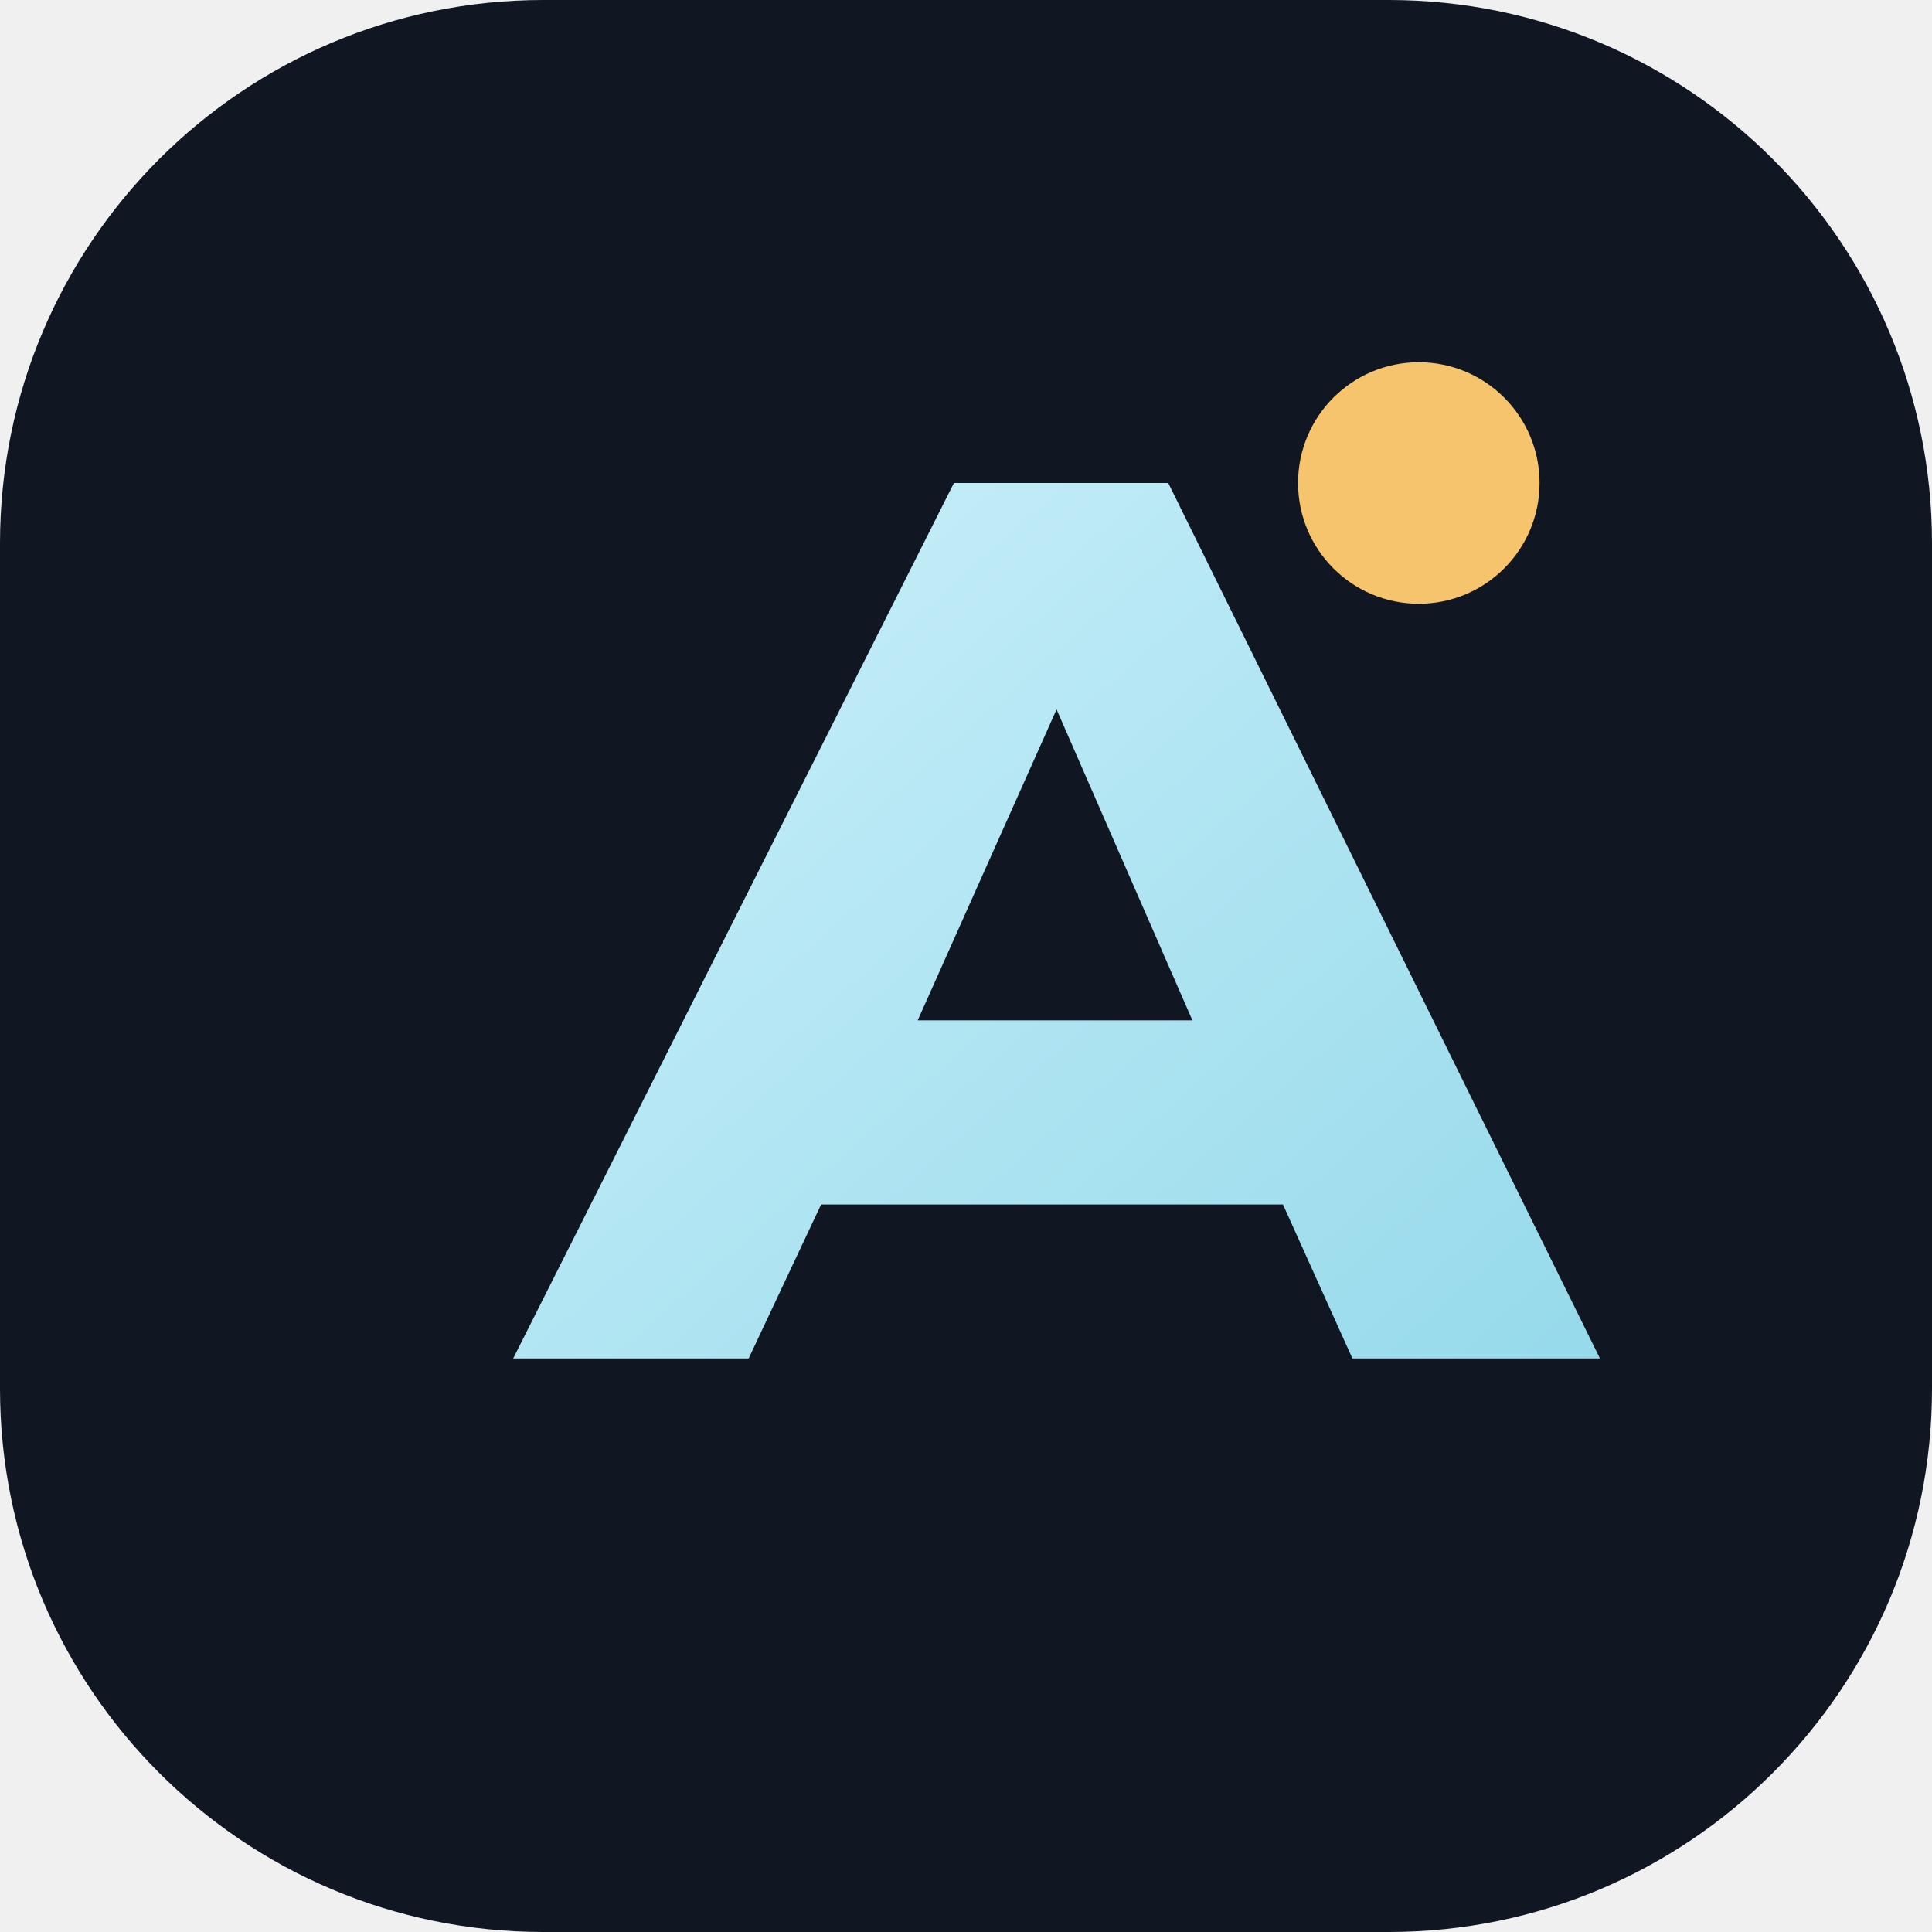
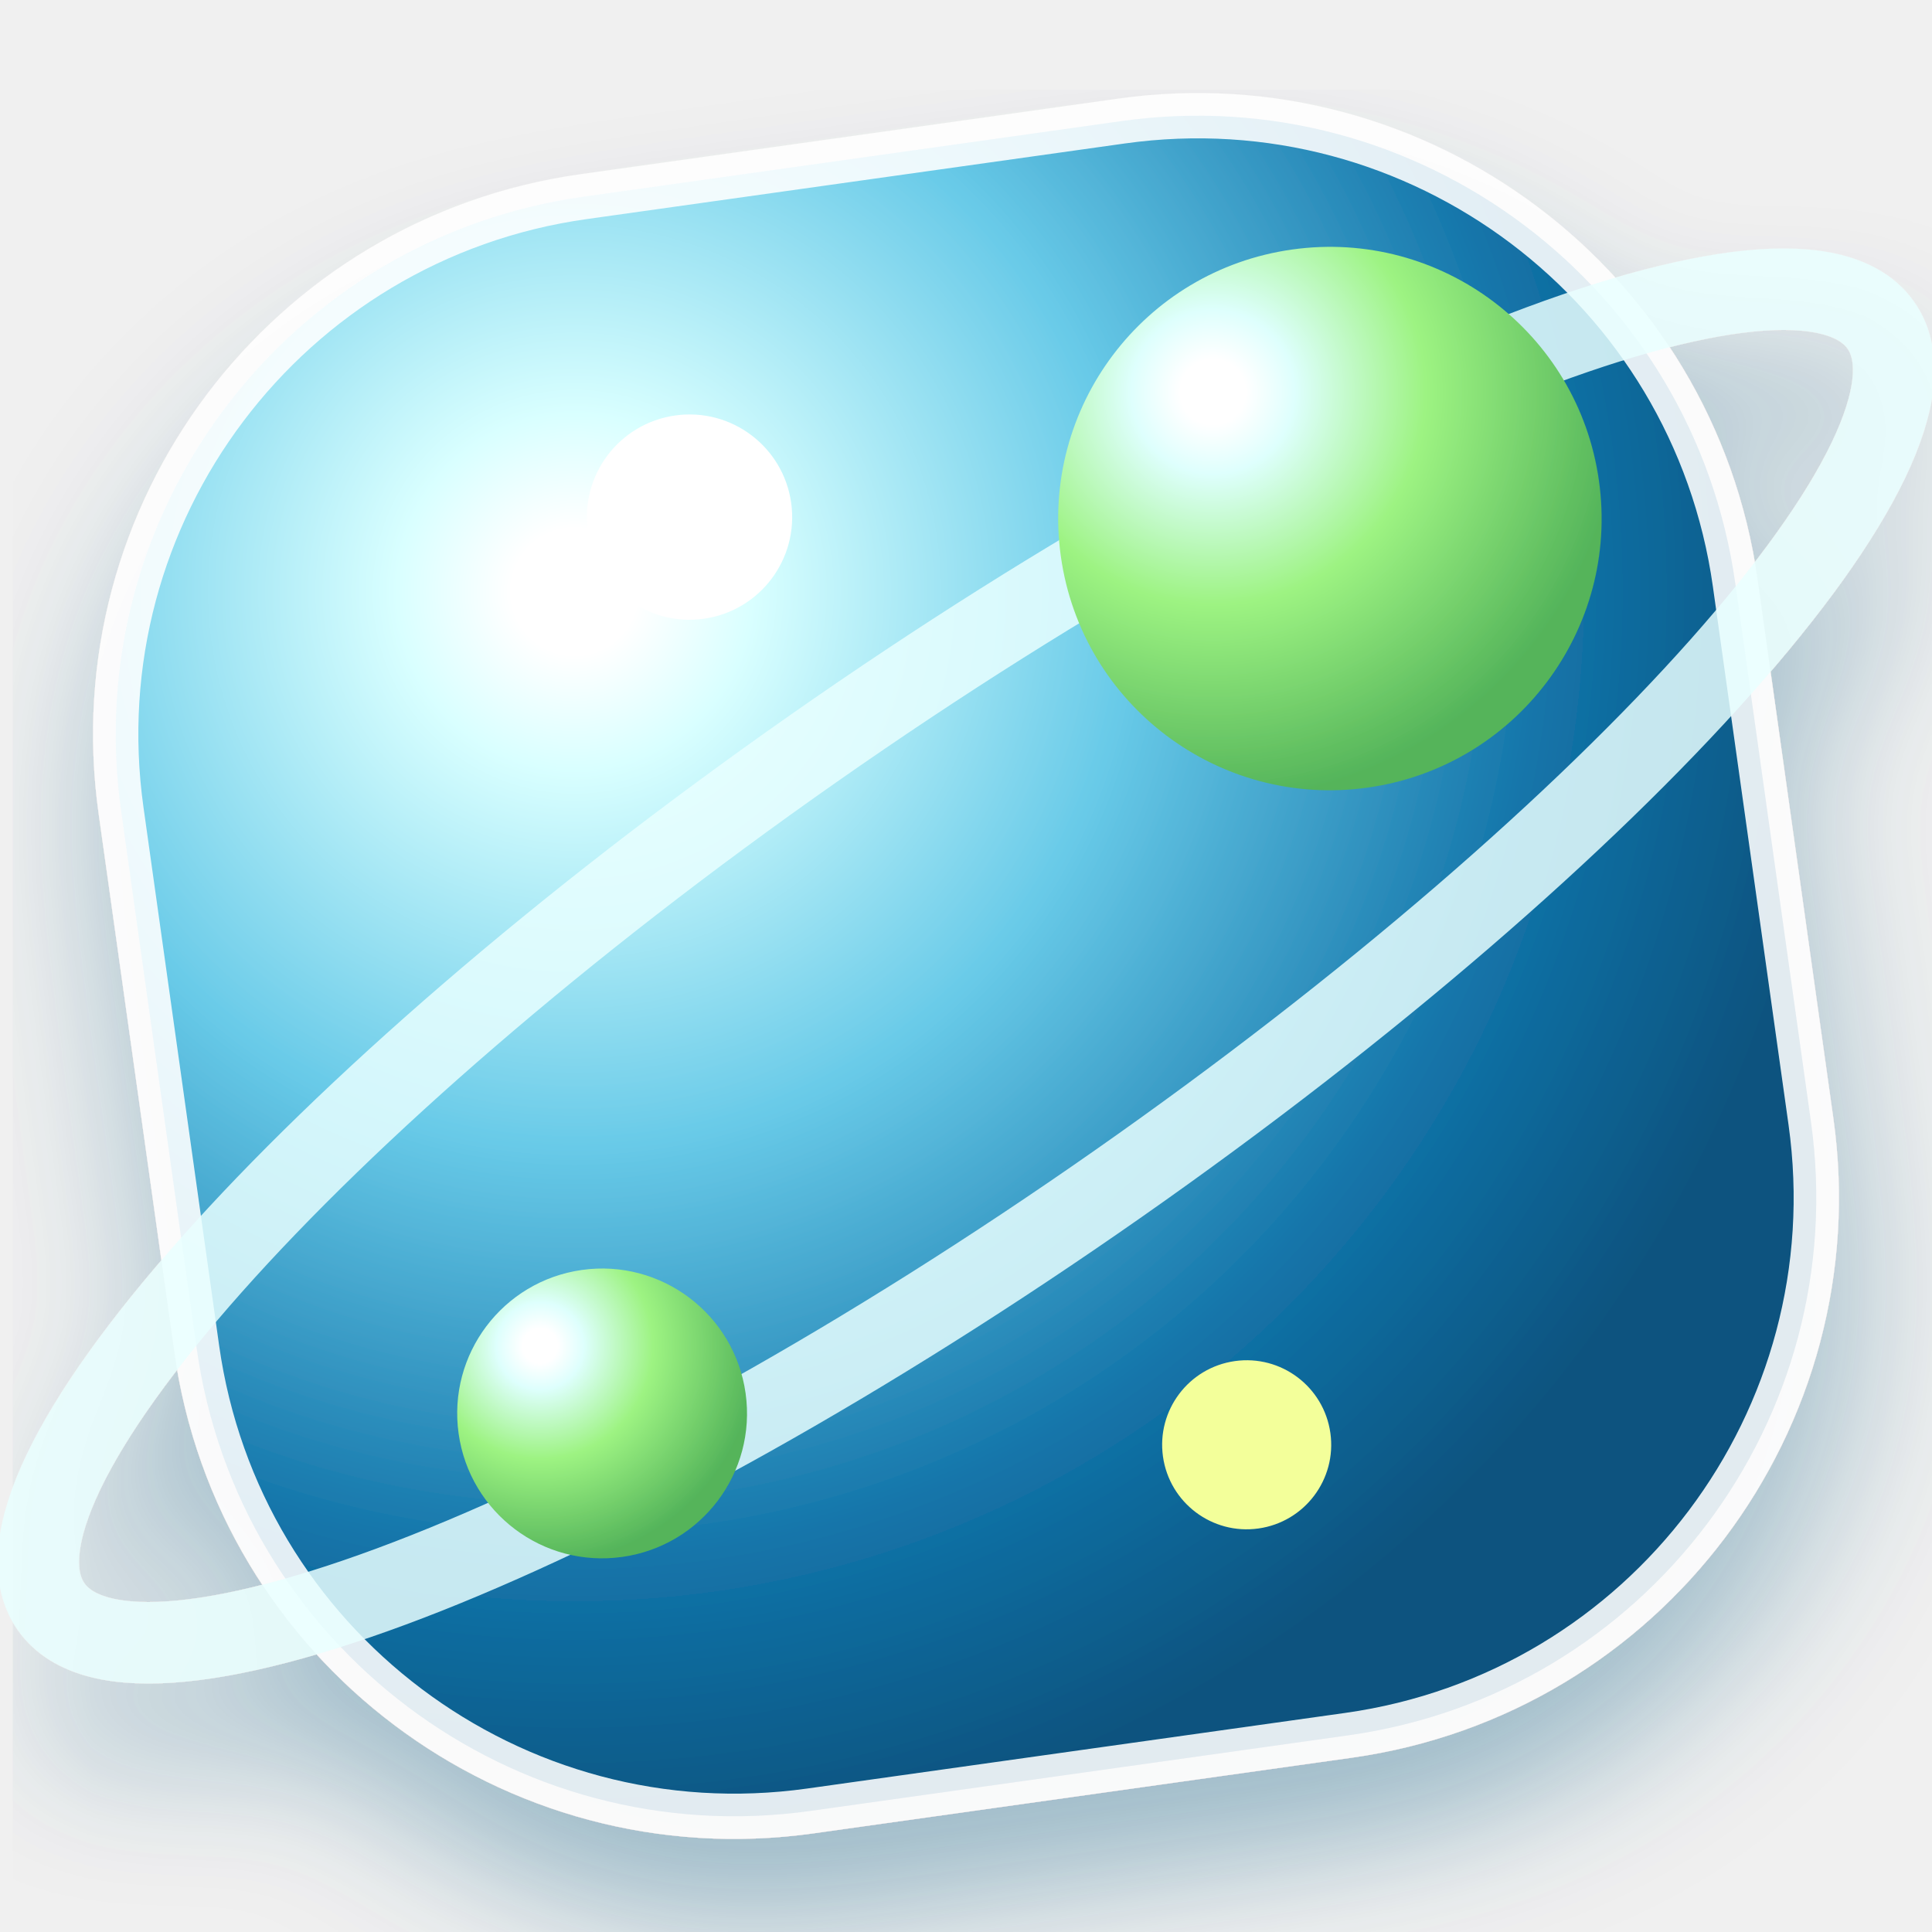
<svg xmlns="http://www.w3.org/2000/svg" viewBox="0 0 64 64">
  <defs>
-     <linearGradient id="glow" x1="10" y1="8" x2="53" y2="57" gradientUnits="userSpaceOnUse">
-       <stop stop-color="#d9f6ff" />
-       <stop offset="1" stop-color="#8bd5e7" />
-     </linearGradient>
+     <radialGradient id="sky" cx="29%" cy="24%" r="78%">
+       <stop offset="0" stop-color="#fff" />
+       <stop offset=".05" stop-color="#fff" />
+       <stop offset=".14" stop-color="#d9ffff" />
+       <stop offset=".44" stop-color="#68cae8" />
+       <stop offset=".77" stop-color="#1374a9" />
+       <stop offset="1" stop-color="#07537f" />
+     </radialGradient>
+     <radialGradient id="land" cx="32%" cy="24%" r="75%">
+       <stop offset="0" stop-color="#fff" />
+       <stop offset=".08" stop-color="#fff" />
+       <stop offset=".2" stop-color="#defffd" />
+       <stop offset=".52" stop-color="#9df382" />
+       <stop offset="1" stop-color="#54b45a" />
+     </radialGradient>
+     <filter id="soft-shadow" x="-30%" y="-30%" width="160%" height="160%">
+       <feDropShadow dx="0" dy="3" stdDeviation="2.5" flood-color="#07537f" flood-opacity=".34" />
+     </filter>
  </defs>
-   <rect width="64" height="64" rx="18" fill="#101722" />
-   <path d="M17 45 31.6 16h7.1L53 45h-8.2l-2.3-5.1H27.2L24.8 45H17Zm13.4-11.2h9.1L35 23.5l-4.6 10.3Z" fill="url(#glow)" />
-   <circle cx="47" cy="16" r="4" fill="#f6c46c" />
+   <g transform="rotate(-8 32 32)" filter="url(#soft-shadow)">
+     <rect x="5" y="5" width="54" height="54" rx="18" fill="url(#sky)" stroke="#fff" stroke-opacity=".88" stroke-width="1.5" />
+     <ellipse cx="32" cy="32" rx="37" ry="8.8" fill="none" stroke="#e9ffff" stroke-opacity=".84" stroke-width="2.7" transform="rotate(-27 32 32)" />
+     <circle cx="46" cy="19" r="9" fill="url(#land)" />
+     <circle cx="18" cy="45" r="4.8" fill="url(#land)" />
+     <circle cx="39" cy="49" r="2.8" fill="#f3ff9a" />
+     <circle cx="25" cy="16" r="3.4" fill="#fff" />
+   </g>
</svg>
